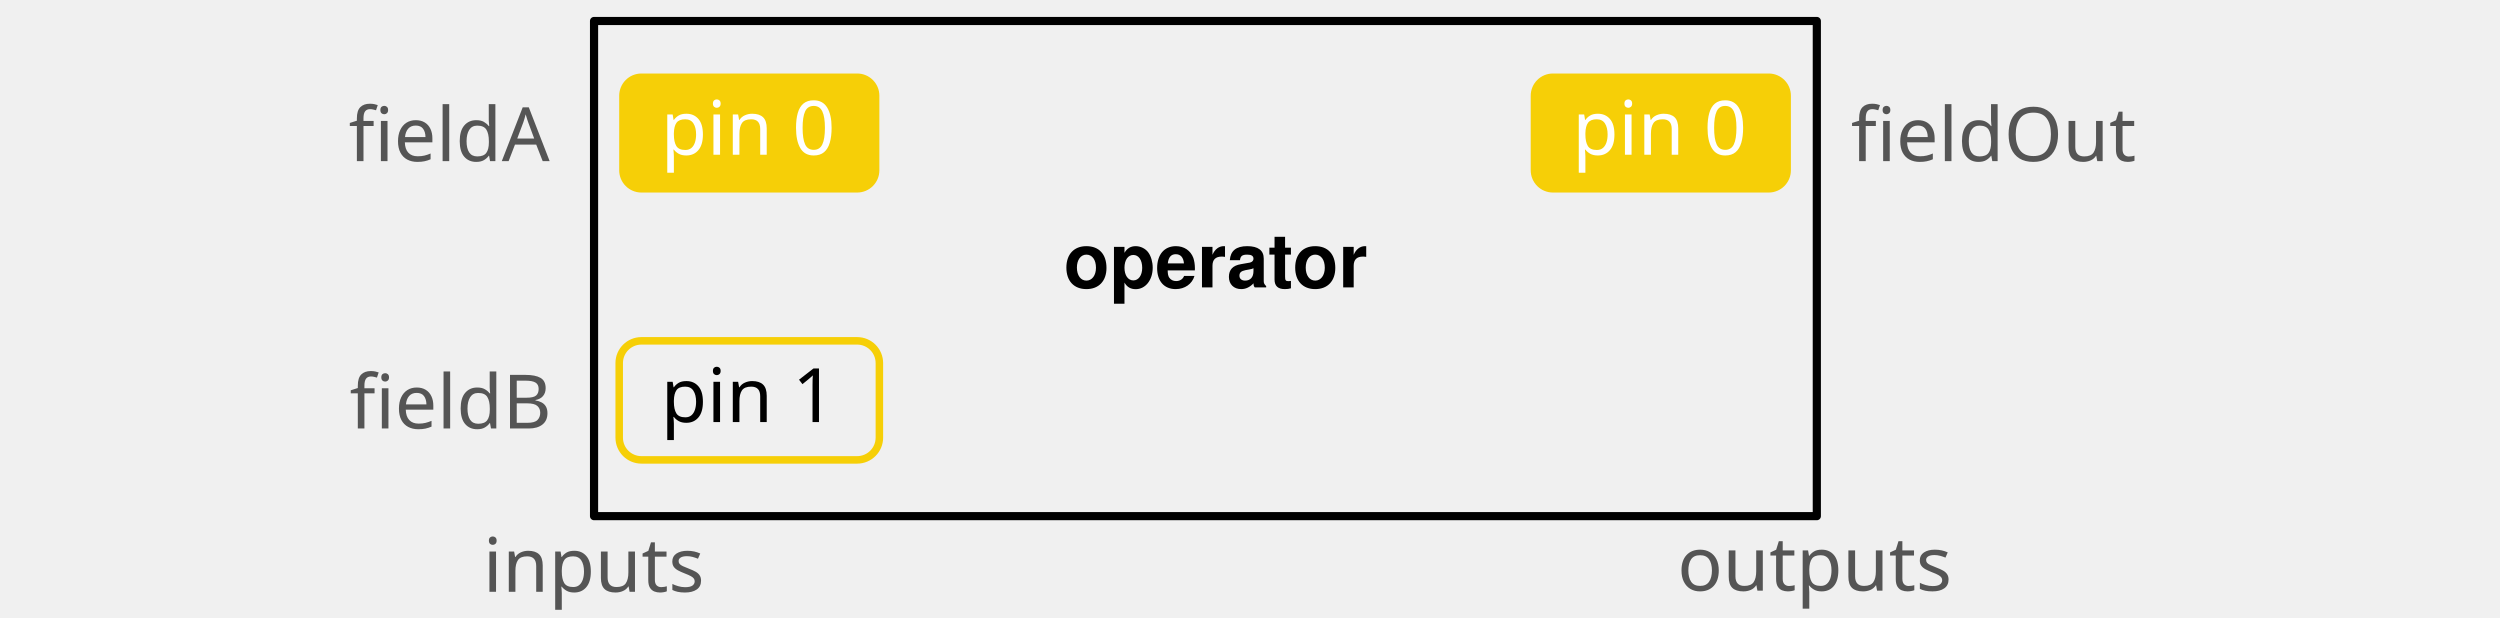
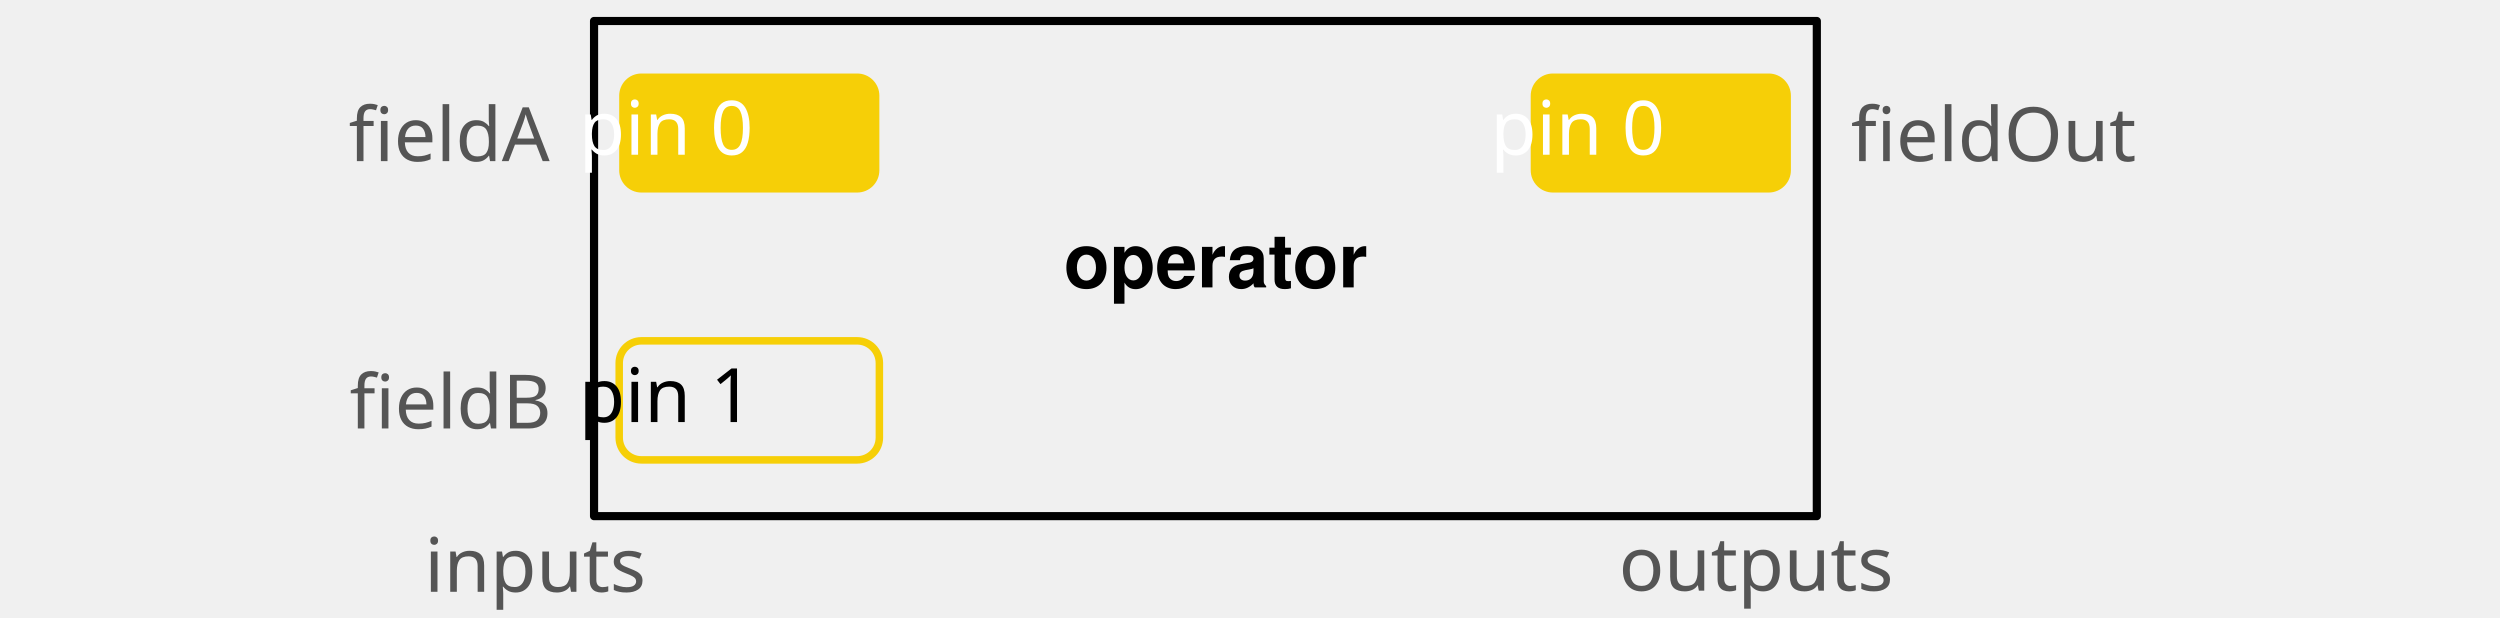
- <svg xmlns="http://www.w3.org/2000/svg" height="294.933" viewBox="0 0 1194.223 294.933" width="1194.223">
-   <g transform="translate(-196.9293 -419.5999)">
-     <path d="m480.699 429.632h584.106v236.52h-584.106z" fill="none" stroke="#000" stroke-linecap="round" stroke-linejoin="round" stroke-width="3.908" />
-     <text font-family="sans-serif" font-size="43.033" letter-spacing="0" word-spacing="0" x="705.075" y="556.875">
-       <tspan font-family="Helvetica" font-size="35.861" font-weight="bold" x="705.075" y="556.875">operator</tspan>
+ <svg xmlns="http://www.w3.org/2000/svg" width="1194.223" height="294.933" viewBox="0 0 1194.223 294.933" id="svg2" version="1.1">
+   <defs id="defs4" />
+   <g id="layer1" transform="translate(-196.9293,-419.5999)">
+     <rect style="opacity:1;fill:none;fill-opacity:1;stroke:#000000;stroke-width:3.908;stroke-linecap:round;stroke-linejoin:round;stroke-miterlimit:4;stroke-dasharray:none;stroke-dashoffset:0;stroke-opacity:1" id="rect4140" width="584.106" height="236.52" x="480.699" y="429.632" />
+     <text id="text4250" y="556.875" x="705.075" style="font-style:normal;font-weight:normal;font-size:43.033px;line-height:125%;font-family:sans-serif;letter-spacing:0px;word-spacing:0px;fill:#000000;fill-opacity:1;stroke:none;stroke-width:1px;stroke-linecap:butt;stroke-linejoin:miter;stroke-opacity:1" xml:space="preserve">
+       <tspan y="556.875" x="705.075" id="tspan4252" style="font-style:normal;font-variant:normal;font-weight:bold;font-stretch:normal;font-size:35.861px;font-family:Helvetica;-inkscape-font-specification:'Helvetica Bold'">operator</tspan>
    </text>
-     <text x="85.714" y="1178.076">
-       <tspan x="85.714" y="1178.076" />
+     <text xml:space="preserve" style="font-style:normal;font-weight:normal;font-size:60px;line-height:125%;font-family:sans-serif;letter-spacing:0px;word-spacing:0px;fill:#000000;fill-opacity:1;stroke:none;stroke-width:1px;stroke-linecap:butt;stroke-linejoin:miter;stroke-opacity:1" x="85.714" y="1178.076" id="text4410">
+       <tspan id="tspan4412" x="85.714" y="1178.076" />
    </text>
-     <text x="84.853" y="1176.611">
-       <tspan x="84.853" y="1176.611" />
+     <text xml:space="preserve" style="font-style:normal;font-weight:normal;font-size:60px;line-height:125%;font-family:sans-serif;letter-spacing:0px;word-spacing:0px;fill:#000000;fill-opacity:1;stroke:none;stroke-width:1px;stroke-linecap:butt;stroke-linejoin:miter;stroke-opacity:1" x="84.853" y="1176.611" id="text4457">
+       <tspan id="tspan4459" x="84.853" y="1176.611" />
    </text>
-     <g transform="matrix(.7172116 0 0 .7172116 743.1989 83.12956)">
-       <rect fill="#f6cf07" height="79.286" ry="14.805" width="173.284" x="257.857" y="518.092" />
-       <text font-family="sans-serif" font-size="60" letter-spacing="0" word-spacing="0" x="343.693" y="572.188">
-         <tspan fill="#fff" font-family="Lucida Console" font-size="50" font-stretch="semi-condensed" text-anchor="middle" x="343.693" y="572.188">pin 0</tspan>
+     <g id="svg-required-2" transform="matrix(0.7172116,0,0,0.7172116,743.1989,83.12956)">
+       <rect style="opacity:1;fill:#F6CF07;fill-opacity:1;stroke:none;stroke-width:10;stroke-linecap:round;stroke-linejoin:round;stroke-miterlimit:4;stroke-dasharray:none;stroke-dashoffset:0;stroke-opacity:1" id="rect4192-0-1" width="173.284" height="79.286" x="257.857" y="518.092" ry="14.805" />
+       <text xml:space="preserve" style="font-style:normal;font-weight:normal;font-size:60px;line-height:125%;font-family:sans-serif;letter-spacing:0px;word-spacing:0px;fill:#000000;fill-opacity:1;stroke:none;stroke-width:1px;stroke-linecap:butt;stroke-linejoin:miter;stroke-opacity:1" x="343.693" y="572.188" id="text4205-8-3">
+         <tspan id="tspan4207-7-0" x="343.693" y="572.188" style="font-style:normal;font-variant:normal;font-weight:normal;font-stretch:semi-condensed;font-size:50px;font-family:'Lucida Console';-inkscape-font-specification:'Lucida Console Semi-Condensed';text-align:center;text-anchor:middle;fill:#ffffff;fill-opacity:1">pin 0</tspan>
      </text>
    </g>
-     <g transform="matrix(.7172116 0 0 .7172116 307.7785 83.12956)">
-       <rect fill="#f6cf07" height="79.286" ry="14.805" width="173.284" x="257.857" y="518.092" />
-       <text font-family="sans-serif" font-size="60" letter-spacing="0" word-spacing="0" x="343.693" y="572.188">
-         <tspan fill="#fff" font-family="Lucida Console" font-size="50" font-stretch="semi-condensed" text-anchor="middle" x="343.693" y="572.188">pin 0</tspan>
+     <g id="svg-required-1" transform="matrix(0.7172116,0,0,0.7172116,307.7785,83.12956)">
+       <rect style="opacity:1;fill:#F6CF07;fill-opacity:1;stroke:none;stroke-width:10;stroke-linecap:round;stroke-linejoin:round;stroke-miterlimit:4;stroke-dasharray:none;stroke-dashoffset:0;stroke-opacity:1" id="rect4192-0" width="173.284" height="79.286" x="257.857" y="518.092" ry="14.805" />
+       <text xml:space="preserve" style="font-style:normal;font-weight:normal;font-size:60px;line-height:125%;font-family:sans-serif;letter-spacing:0px;word-spacing:0px;fill:#000000;fill-opacity:1;stroke:none;stroke-width:1px;stroke-linecap:butt;stroke-linejoin:miter;stroke-opacity:1" x="343.693" y="572.188" id="text4205-8">
+         <tspan id="tspan4207-7" x="343.693" y="572.188" style="font-style:normal;font-variant:normal;font-weight:normal;font-stretch:semi-condensed;font-size:50px;font-family:'Lucida Console';-inkscape-font-specification:'Lucida Console Semi-Condensed';text-align:center;text-anchor:middle;fill:#ffffff;fill-opacity:1">pin 0</tspan>
      </text>
    </g>
-     <text fill="#555" font-family="sans-serif" font-size="43.033" letter-spacing="0" word-spacing="0" x="363.5" y="496.582">
-       <tspan font-size="35.861" x="363.5" y="496.582">fieldA</tspan>
+     <text xml:space="preserve" style="font-style:normal;font-weight:normal;font-size:43.033px;line-height:125%;font-family:sans-serif;letter-spacing:0px;word-spacing:0px;fill:#555;fill-opacity:1;stroke:none;stroke-width:1px;stroke-linecap:butt;stroke-linejoin:miter;stroke-opacity:1" x="363.5" y="496.582" id="text4425">
+       <tspan id="tspan4427" x="363.5" y="496.582" style="font-size:35.861px">fieldA</tspan>
    </text>
-     <g transform="matrix(.7172116 0 0 .7172116 307.7785 199.3583)">
-       <rect fill="none" height="79.286" ry="14.805" stroke="#f6cf07" stroke-linecap="round" stroke-linejoin="round" stroke-width="5" width="173.284" x="257.857" y="534.092" />
-       <text font-family="sans-serif" font-size="60" letter-spacing="0" word-spacing="0" x="343.693" y="588.188">
-         <tspan font-family="Lucida Console" font-size="50" font-stretch="semi-condensed" text-anchor="middle" x="343.693" y="588.188">pin 1</tspan>
+     <g id="svg-optional-1" transform="matrix(0.7172116,0,0,0.7172116,307.7785,199.3583)">
+       <rect style="opacity:1;fill:none;fill-opacity:1;stroke:#F6CF07;stroke-width:5;stroke-linecap:round;stroke-linejoin:round;stroke-miterlimit:4;stroke-dasharray:none;stroke-dashoffset:0;stroke-opacity:1" id="rect4192-0-0" width="173.284" height="79.286" x="257.857" y="534.092" ry="14.805" />
+       <text xml:space="preserve" style="font-style:normal;font-weight:normal;font-size:60px;line-height:125%;font-family:sans-serif;letter-spacing:0px;word-spacing:0px;fill:#000000;fill-opacity:1;stroke:none;stroke-width:1px;stroke-linecap:butt;stroke-linejoin:miter;stroke-opacity:1" x="343.693" y="588.188" id="text4205-8-9">
+         <tspan id="tspan4207-7-4" x="343.693" y="588.188" style="font-style:normal;font-variant:normal;font-weight:normal;font-stretch:semi-condensed;font-size:50px;font-family:'Lucida Console';-inkscape-font-specification:'Lucida Console Semi-Condensed';text-align:center;text-anchor:middle;fill:#000000;fill-opacity:1">pin 1</tspan>
      </text>
    </g>
-     <g fill="#555" font-family="sans-serif" font-size="43.033" letter-spacing="0" word-spacing="0">
-       <text x="363.947" y="624.286">
-         <tspan font-size="35.861" x="363.947" y="624.286">fieldB</tspan>
-       </text>
-       <text x="1081.104" y="496.582">
-         <tspan font-size="35.861" x="1081.104" y="496.582">fieldOut</tspan>
-       </text>
-       <text x="480.552" y="702.28">
-         <tspan fill="#555" font-size="35.861" text-anchor="middle" x="480.552" y="702.28">inputs</tspan>
-       </text>
-       <text x="1063.773" y="701.746">
-         <tspan fill="#555" font-size="35.861" text-anchor="middle" x="1063.773" y="701.746">outputs</tspan>
-       </text>
-     </g>
+     <text xml:space="preserve" style="font-style:normal;font-weight:normal;font-size:43.033px;line-height:125%;font-family:sans-serif;letter-spacing:0px;word-spacing:0px;fill:#555;fill-opacity:1;stroke:none;stroke-width:1px;stroke-linecap:butt;stroke-linejoin:miter;stroke-opacity:1" x="363.947" y="624.286" id="text4425-5">
+       <tspan id="tspan4427-8" x="363.947" y="624.286" style="font-size:35.861px">fieldB</tspan>
+     </text>
+     <text xml:space="preserve" style="font-style:normal;font-weight:normal;font-size:43.033px;line-height:125%;font-family:sans-serif;letter-spacing:0px;word-spacing:0px;fill:#555;fill-opacity:1;stroke:none;stroke-width:1px;stroke-linecap:butt;stroke-linejoin:miter;stroke-opacity:1" x="1081.104" y="496.582" id="text4425-19-5">
+       <tspan id="tspan4427-38-6" x="1081.104" y="496.582" style="font-size:35.861px">fieldOut</tspan>
+     </text>
+     <text xml:space="preserve" style="font-style:normal;font-weight:normal;font-size:43.033px;line-height:125%;font-family:sans-serif;letter-spacing:0px;word-spacing:0px;fill:#555;fill-opacity:1;stroke:none;stroke-width:1px;stroke-linecap:butt;stroke-linejoin:miter;stroke-opacity:1" x="480.552" y="702.28" id="text4463-1">
+       <tspan id="tspan4465-5" x="480.552" y="702.28" style="font-size:35.861px;text-align:center;text-anchor:middle;fill:#555;fill-opacity:1">inputs</tspan>
+     </text>
+     <text xml:space="preserve" style="font-style:normal;font-weight:normal;font-size:43.033px;line-height:125%;font-family:sans-serif;letter-spacing:0px;word-spacing:0px;fill:#555;fill-opacity:1;stroke:none;stroke-width:1px;stroke-linecap:butt;stroke-linejoin:miter;stroke-opacity:1" x="1063.773" y="701.746" id="text4463-1-7">
+       <tspan id="tspan4465-5-0" x="1063.773" y="701.746" style="font-size:35.861px;text-align:center;text-anchor:middle;fill:#555;fill-opacity:1">outputs</tspan>
+     </text>
+     <flowRoot xml:space="preserve" id="flowRoot4492" style="font-style:normal;font-weight:normal;font-size:60px;line-height:125%;font-family:sans-serif;letter-spacing:0px;word-spacing:0px;fill:#000000;fill-opacity:1;stroke:none;stroke-width:1px;stroke-linecap:butt;stroke-linejoin:miter;stroke-opacity:1" transform="translate(-50.07143,1172.291)">
+       <flowRegion id="flowRegion4494">
+         <rect id="rect4496" width="225.714" height="158.571" x="715.714" y="-1122.714" />
+       </flowRegion>
+       <flowPara id="flowPara4498" />
+     </flowRoot>
+     <flowRoot xml:space="preserve" id="flowRoot4500" style="font-style:normal;font-weight:normal;font-size:60px;line-height:125%;font-family:sans-serif;letter-spacing:0px;word-spacing:0px;fill:#000000;fill-opacity:1;stroke:none;stroke-width:1px;stroke-linecap:butt;stroke-linejoin:miter;stroke-opacity:1" transform="translate(-50.07143,1172.291)">
+       <flowRegion id="flowRegion4502">
+         <rect id="rect4504" width="64.286" height="111.429" x="807.143" y="-998.429" />
+       </flowRegion>
+       <flowPara id="flowPara4506" />
+     </flowRoot>
  </g>
</svg>
